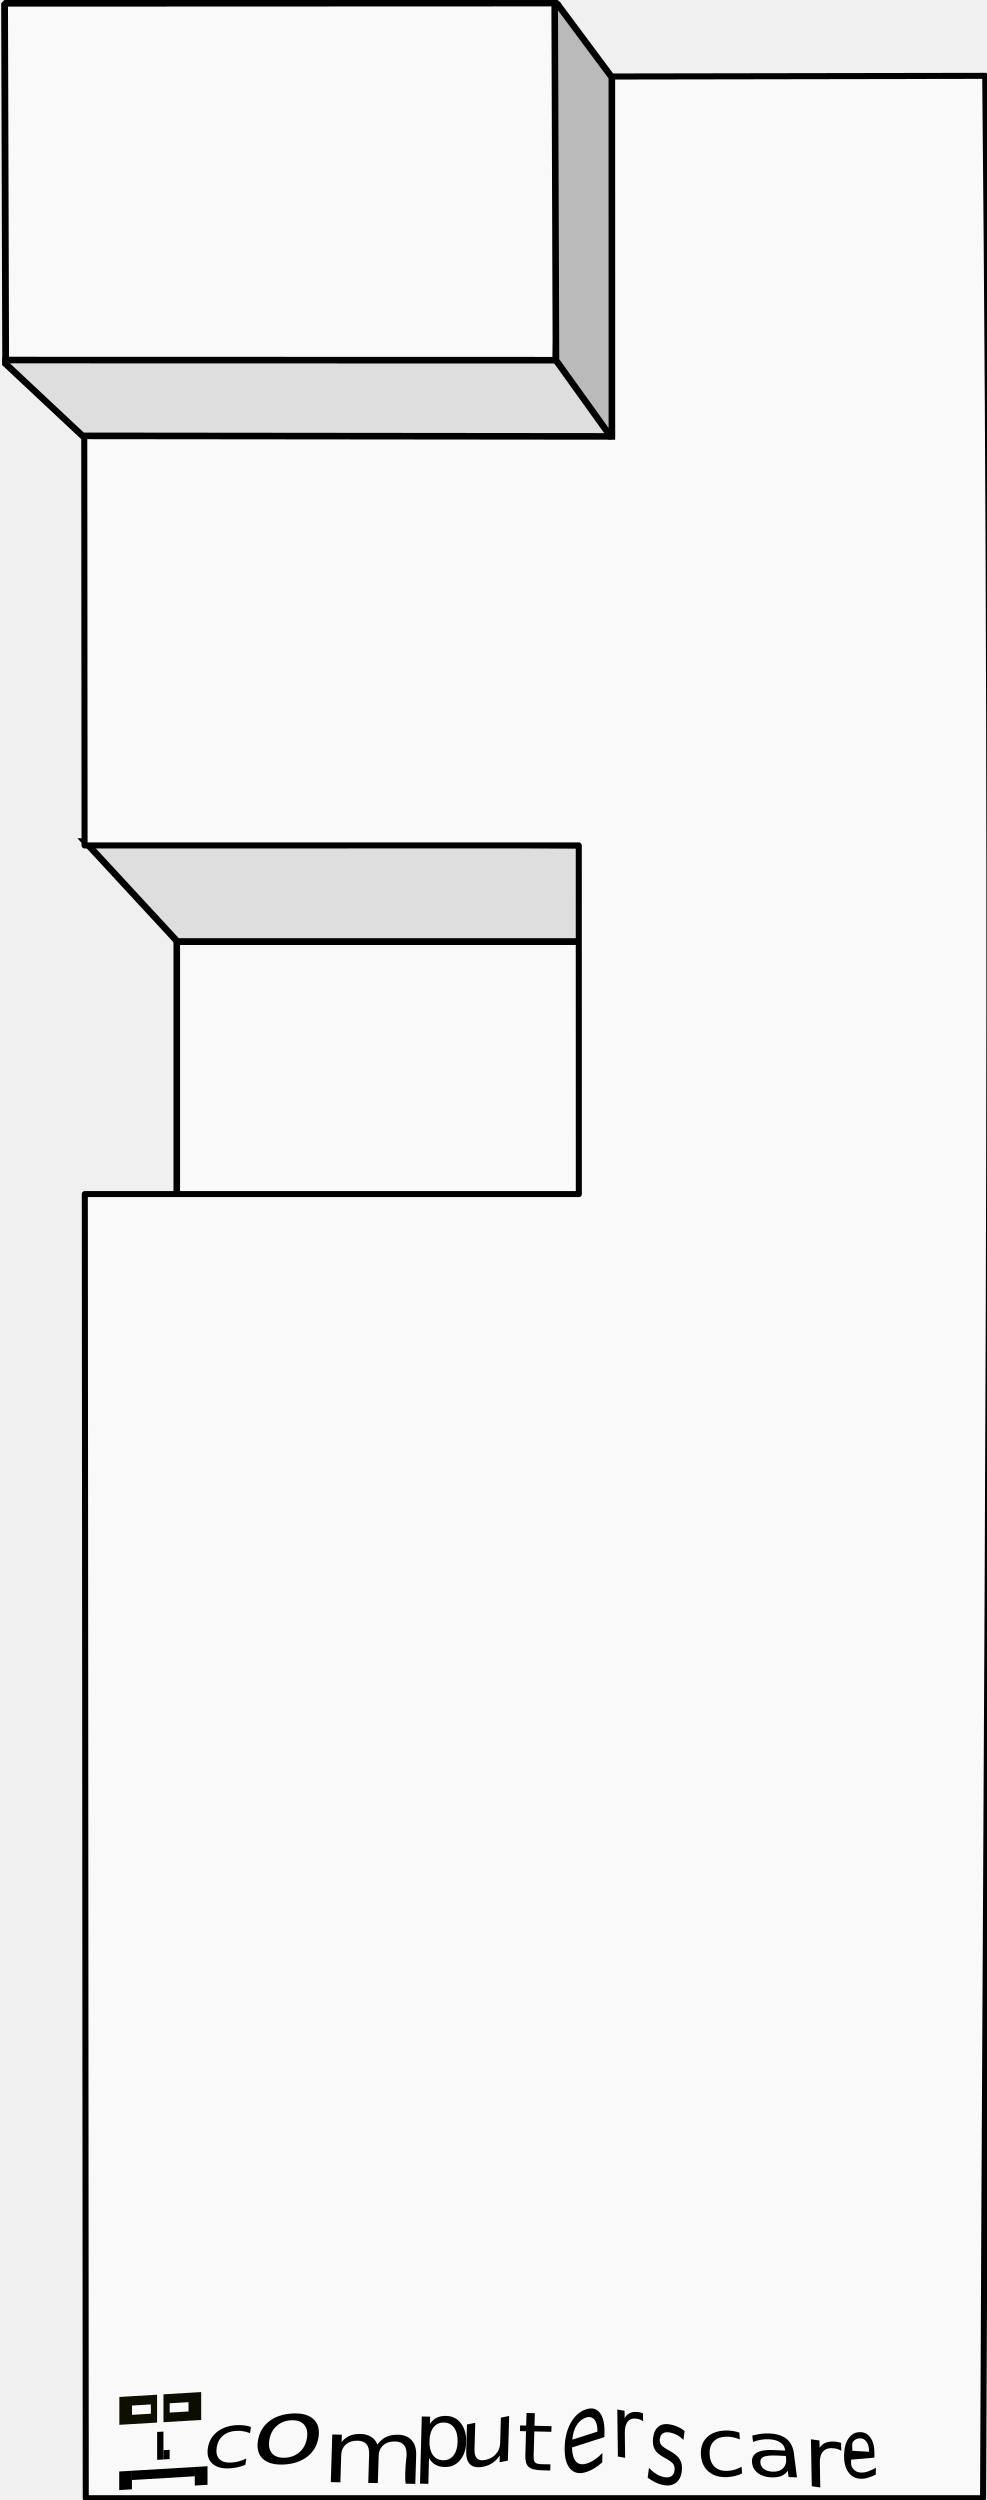
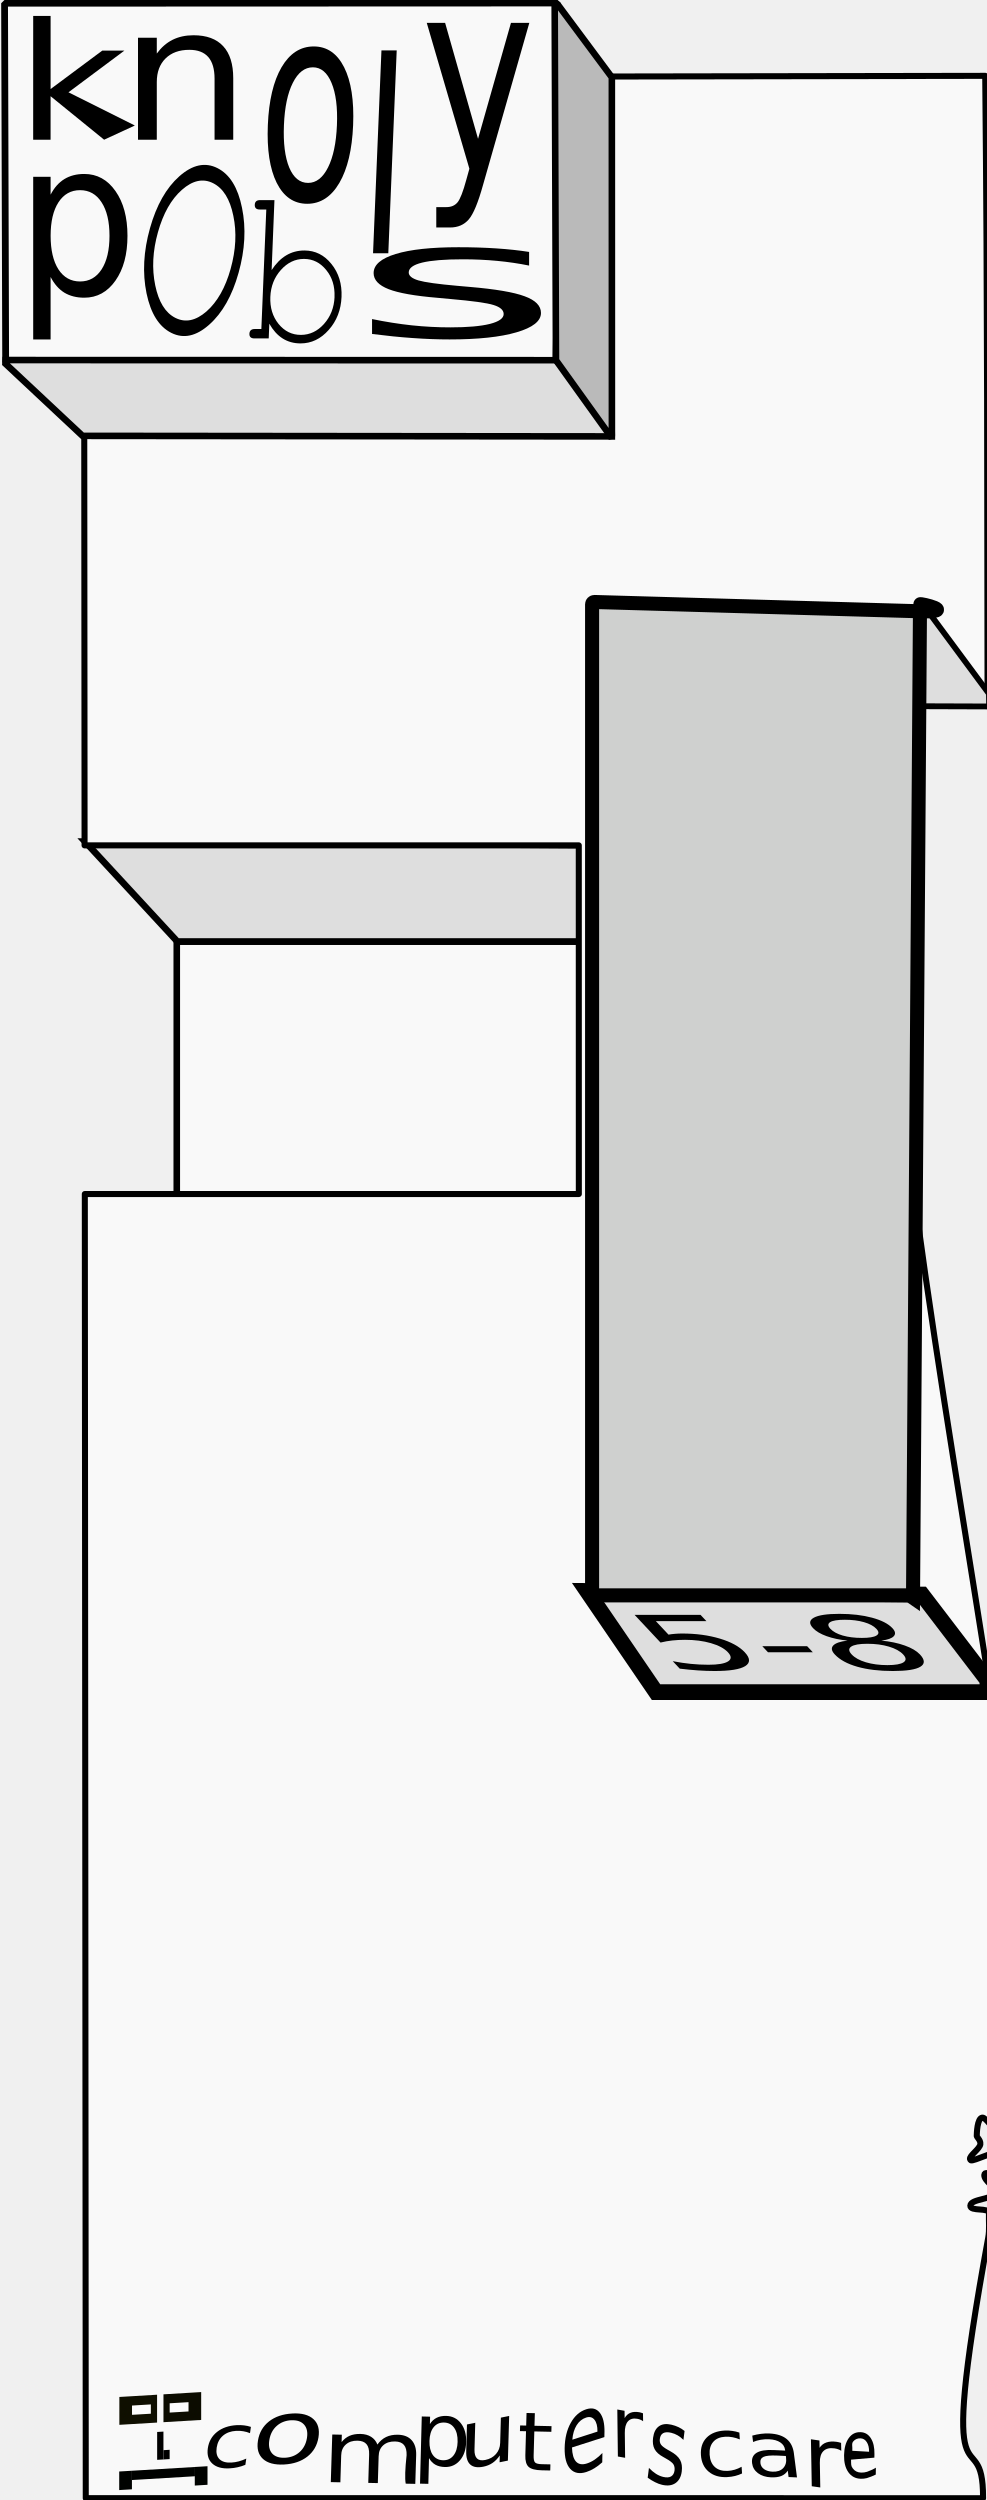
<svg xmlns="http://www.w3.org/2000/svg" width="150" height="380" viewBox="0 0 39.688 100.542" version="1.1" id="svg8" style="enable-background:new">
  <defs id="defs2">
    </defs>
  <g id="layer1" transform="translate(0,-196.4583)" style="display:none">
    <path style="opacity:1;vector-effect:none;fill:#f0f0f0;fill-opacity:1;fill-rule:evenodd;stroke:none;stroke-width:0.486;stroke-linecap:butt;stroke-linejoin:round;stroke-miterlimit:4;stroke-dasharray:none;stroke-dashoffset:0;stroke-opacity:1;paint-order:normal" d="M 0,196.458 H 23.812 V 297 H 0 Z" id="rect817" />
    <text xml:space="preserve" style="font-style:normal;font-weight:normal;font-size:10.583px;line-height:1.25;font-family:sans-serif;letter-spacing:0px;word-spacing:0px;fill:#000000;fill-opacity:1;stroke:none;stroke-width:0.265" x="8.215" y="295.577" id="text1490" transform="rotate(1.446883)">
      <tspan id="tspan1488" x="8.215" y="295.577" style="font-style:normal;font-variant:normal;font-weight:normal;font-stretch:normal;font-size:2.822px;font-family:sans-serif;-inkscape-font-specification:'sans-serif, Normal';font-variant-ligatures:normal;font-variant-caps:normal;font-variant-numeric:normal;font-feature-settings:normal;text-align:start;writing-mode:lr-tb;text-anchor:start;stroke-width:0.265">computerscare</tspan>
    </text>
    <text transform="rotate(-5.998983)" id="text1494" y="288.031" x="-28.71" style="font-style:normal;font-weight:normal;font-size:10.583px;line-height:1.25;font-family:sans-serif;letter-spacing:0px;word-spacing:0px;fill:#000000;fill-opacity:1;stroke:none;stroke-width:0.265" xml:space="preserve">
      <tspan style="font-style:normal;font-variant:normal;font-weight:normal;font-stretch:normal;font-size:2.822px;font-family:sans-serif;-inkscape-font-specification:'sans-serif, Normal';font-variant-ligatures:normal;font-variant-caps:normal;font-variant-numeric:normal;font-feature-settings:normal;text-align:start;writing-mode:lr-tb;text-anchor:start;stroke-width:0.265" y="288.031" x="-28.71" id="tspan1492">trg</tspan>
    </text>
    <text xml:space="preserve" style="font-style:normal;font-weight:normal;font-size:10.583px;line-height:1.25;font-family:sans-serif;letter-spacing:0px;word-spacing:0px;fill:#000000;fill-opacity:1;stroke:none;stroke-width:0.265" x="20.712" y="288.872" id="text1498" transform="rotate(1.971473)">
      <tspan id="tspan1496" x="20.712" y="288.872" style="font-style:normal;font-variant:normal;font-weight:normal;font-stretch:normal;font-size:2.822px;font-family:sans-serif;-inkscape-font-specification:'sans-serif, Normal';font-variant-ligatures:normal;font-variant-caps:normal;font-variant-numeric:normal;font-feature-settings:normal;text-align:start;writing-mode:lr-tb;text-anchor:start;stroke-width:0.265">in</tspan>
    </text>
    <text transform="rotate(0.4974611)" id="text1521" y="289.162" x="20.315" style="font-style:normal;font-weight:normal;font-size:10.583px;line-height:1.25;font-family:sans-serif;letter-spacing:0px;word-spacing:0px;fill:#000000;fill-opacity:1;stroke:none;stroke-width:0.265" xml:space="preserve">
      <tspan style="font-style:normal;font-variant:normal;font-weight:normal;font-stretch:normal;font-size:3.175px;font-family:sans-serif;-inkscape-font-specification:'sans-serif, Normal';font-variant-ligatures:normal;font-variant-caps:normal;font-variant-numeric:normal;font-feature-settings:normal;text-align:start;writing-mode:lr-tb;text-anchor:start;stroke-width:0.265" y="289.162" x="20.315" id="tspan1519">clr</tspan>
    </text>
    <text transform="matrix(1.013934,-0.02825079,0.06854811,0.9843481,0,0)" id="text1645" y="204.612" x="-10.296" style="font-style:normal;font-weight:normal;font-size:10.747px;line-height:1.25;font-family:sans-serif;letter-spacing:0px;word-spacing:0px;fill:#000000;fill-opacity:1;stroke:none;stroke-width:0.269" xml:space="preserve">
      <tspan style="font-style:normal;font-variant:normal;font-weight:normal;font-stretch:normal;font-size:5.015px;font-family:sans-serif;-inkscape-font-specification:'sans-serif, Normal';font-variant-ligatures:normal;font-variant-caps:normal;font-variant-numeric:normal;font-feature-settings:normal;text-align:start;writing-mode:lr-tb;text-anchor:start;stroke-width:0.269" y="204.612" x="-10.296" id="tspan1643">debug</tspan>
    </text>
  </g>
  <g id="layer3" />
  <g style="display:inline" transform="translate(0,-196.4583)" id="g1669">
    <rect style="fill:#f9f9f9;fill-opacity:1;stroke:#000000;stroke-width:0.265;stroke-linejoin:bevel;stroke-miterlimit:4;stroke-dasharray:none;stroke-opacity:1" id="rect4032" width="17.306" height="14.874" x="7.109" y="234.325" />
    <path style="fill:#dedede;fill-opacity:1;stroke:#000000;stroke-width:0.268px;stroke-linecap:butt;stroke-linejoin:miter;stroke-opacity:1" d="m 3.42,230.306 3.711,4.017 H 25.159 l -1.856,-3.877 z" id="path4030" />
-     <path id="path1647" d="m 3.378,199.571 36.245,-0.063 c 0.362,36.387 0.049,63.573 -0.087,97.422 l -36.087,-9.6e-4 -0.026,-35.914 -0.012,-16.535 19.868,-2.7e-4 -0.002,-14.022 -19.876,3.6e-4 z" style="opacity:1;vector-effect:none;fill:#f9f9f9;fill-opacity:1;fill-rule:evenodd;stroke:#000000;stroke-width:0.243;stroke-linecap:butt;stroke-linejoin:round;stroke-miterlimit:4;stroke-dasharray:none;stroke-dashoffset:0;stroke-opacity:1;paint-order:normal" />
+     <path id="path1647" d="m 3.378,199.571 36.245,-0.063 c 0.094,9.407 0.076,16.809 0.094,25.26 5.67e-4,0.265 -4.509,-0.331 -4.508,-0.066 0.026,13.202 2.791,27.874 4.704,40.346 0.123,0.8 0.037,-1.017 0.066,-0.196 0.184,5.045 0.198,11.493 0.04,17.272 -0.002,0.062 -0.374,-0.521 -0.512,-0.503 -0.212,0.027 -0.222,0.644 -0.225,0.739 -0.001,0.051 0.216,0.214 0.124,0.397 -0.112,0.222 -0.525,0.473 -0.358,0.583 0.082,0.055 1.093,-0.423 1.152,-0.357 0.155,0.175 0.133,0.421 -0.042,0.483 -0.388,0.137 0.249,0.391 0.247,0.459 -0.009,0.268 -0.812,-0.261 -0.82,0.003 -0.007,0.256 0.429,0.443 0.422,0.699 -0.009,0.289 -0.976,0.25 -0.984,0.538 -0.007,0.25 0.757,0.055 0.75,0.304 -0.01,0.327 0.03,0.659 -0.029,0.981 -2.148,11.758 -0.194,7.111 -0.208,10.478 l -36.087,-9.6e-4 -0.026,-35.914 -0.012,-16.535 19.868,-2.7e-4 -0.002,-14.022 -19.876,3.6e-4 z" style="opacity:1;vector-effect:none;fill:#f9f9f9;fill-opacity:1;fill-rule:evenodd;stroke:#000000;stroke-width:0.243;stroke-linecap:butt;stroke-linejoin:round;stroke-miterlimit:4;stroke-dasharray:none;stroke-dashoffset:0;stroke-opacity:1;paint-order:normal" />
    <g aria-label="computerscare" transform="matrix(1.312327,0.02710821,-0.03314708,1.073241,7.048975,-22.59482)" style="font-style:normal;font-weight:normal;font-size:10.583px;line-height:1.25;font-family:sans-serif;letter-spacing:0px;word-spacing:0px;fill:#000000;fill-opacity:1;stroke:none;stroke-width:0.265" id="text1651">
      <path d="m 9.764,294.798 -0.022,0.237 q -0.103,-0.049 -0.21,-0.067 -0.106,-0.02 -0.217,-0.009 -0.249,0.024 -0.401,0.194 -0.152,0.169 -0.179,0.451 -0.027,0.283 0.096,0.427 0.123,0.143 0.372,0.119 0.111,-0.011 0.222,-0.05 0.113,-0.041 0.227,-0.11 l -0.022,0.234 q -0.112,0.06 -0.23,0.096 -0.116,0.036 -0.246,0.048 -0.352,0.034 -0.538,-0.166 -0.186,-0.199 -0.151,-0.572 0.036,-0.378 0.265,-0.614 0.23,-0.236 0.595,-0.271 0.118,-0.011 0.228,0.003 0.11,0.013 0.211,0.051 z" style="font-style:normal;font-variant:normal;font-weight:normal;font-stretch:normal;font-size:2.822px;font-family:sans-serif;-inkscape-font-specification:'sans-serif, Normal';font-variant-ligatures:normal;font-variant-caps:normal;font-variant-numeric:normal;font-feature-settings:normal;text-align:start;writing-mode:lr-tb;text-anchor:start;stroke-width:0.265" id="path1701" />
      <path d="m 10.992,294.519 q -0.266,0.024 -0.441,0.227 -0.175,0.201 -0.21,0.529 -0.035,0.327 0.098,0.503 0.135,0.173 0.403,0.15 0.265,-0.024 0.439,-0.226 0.175,-0.203 0.21,-0.529 0.034,-0.324 -0.1,-0.499 -0.135,-0.177 -0.399,-0.153 z m 0.027,-0.254 q 0.432,-0.039 0.652,0.194 0.22,0.232 0.172,0.682 -0.048,0.448 -0.321,0.726 -0.274,0.276 -0.706,0.315 -0.434,0.039 -0.653,-0.193 -0.218,-0.234 -0.17,-0.682 0.048,-0.45 0.32,-0.726 0.274,-0.276 0.707,-0.315 z" style="font-style:normal;font-variant:normal;font-weight:normal;font-stretch:normal;font-size:2.822px;font-family:sans-serif;-inkscape-font-specification:'sans-serif, Normal';font-variant-ligatures:normal;font-variant-caps:normal;font-variant-numeric:normal;font-feature-settings:normal;text-align:start;writing-mode:lr-tb;text-anchor:start;stroke-width:0.327" id="path1703" />
      <path d="m 13.654,295.364 c 0.073,-0.132 0.16,-0.229 0.261,-0.291 0.101,-0.063 0.221,-0.094 0.358,-0.094 0.185,-7e-5 0.328,0.065 0.428,0.196 0.1,0.13 0.151,0.314 0.151,0.554 l 1.71e-4,1.077 -0.293,-2.2e-4 c -0.034,-0.186 -0.033,-0.546 -1.27e-4,-1.067 5e-6,-0.171 -0.03,-0.298 -0.09,-0.381 -0.06,-0.083 -0.152,-0.124 -0.276,-0.124 -0.151,-1e-5 -0.27,0.05 -0.358,0.151 -0.088,0.101 -0.132,0.238 -0.131,0.413 l 7.4e-5,1.008 -0.293,-2.2e-4 -1.26e-4,-1.067 c 1.1e-5,-0.172 -0.03,-0.299 -0.09,-0.381 -0.06,-0.083 -0.153,-0.124 -0.279,-0.124 -0.149,-3e-5 -0.267,0.051 -0.355,0.153 -0.088,0.101 -0.132,0.238 -0.131,0.411 l 7.3e-5,1.008 -0.293,-2.3e-4 -2.73e-4,-1.784 0.293,2.2e-4 7.1e-5,0.277 c 0.067,-0.109 0.146,-0.19 0.239,-0.242 0.093,-0.052 0.203,-0.078 0.331,-0.078 0.129,1e-5 0.238,0.033 0.328,0.099 0.091,0.066 0.158,0.161 0.201,0.287 z" style="font-style:normal;font-variant:normal;font-weight:normal;font-stretch:normal;font-size:2.822px;font-family:sans-serif;-inkscape-font-specification:'sans-serif, Normal';font-variant-ligatures:normal;font-variant-caps:normal;font-variant-numeric:normal;font-feature-settings:normal;text-align:start;writing-mode:lr-tb;text-anchor:start;stroke-width:0.305" id="path1705" />
      <path d="m 15.248,295.828 0.004,0.967 -0.255,-10e-4 -0.01,-2.517 0.255,10e-4 0.001,0.277 q 0.079,-0.162 0.2,-0.24 0.122,-0.079 0.292,-0.078 0.281,10e-4 0.457,0.266 0.177,0.265 0.179,0.694 0.002,0.43 -0.174,0.693 -0.174,0.263 -0.455,0.262 -0.17,-7.7e-4 -0.292,-0.079 -0.122,-0.08 -0.202,-0.243 z m 0.86,-0.633 q -0.001,-0.33 -0.118,-0.518 -0.115,-0.189 -0.316,-0.19 -0.201,-9.2e-4 -0.316,0.187 -0.114,0.187 -0.112,0.517 0.001,0.33 0.116,0.52 0.116,0.188 0.318,0.189 0.201,9.1e-4 0.315,-0.186 0.115,-0.188 0.114,-0.519 z" style="font-style:normal;font-variant:normal;font-weight:normal;font-stretch:normal;font-size:2.822px;font-family:sans-serif;-inkscape-font-specification:'sans-serif, Normal';font-variant-ligatures:normal;font-variant-caps:normal;font-variant-numeric:normal;font-feature-settings:normal;text-align:start;writing-mode:lr-tb;text-anchor:start;stroke-width:0.288" id="path1707" />
      <path d="m 16.381,295.553 -0.002,-1.012 0.252,-0.069 0.002,1.002 q 4.63e-4,0.237 0.086,0.334 0.085,0.095 0.255,0.048 0.204,-0.056 0.321,-0.23 0.119,-0.174 0.118,-0.419 l -0.002,-0.948 0.252,-0.069 0.003,1.673 -0.252,0.069 -5.02e-4,-0.257 q -0.091,0.177 -0.213,0.285 -0.12,0.106 -0.28,0.15 -0.264,0.072 -0.401,-0.069 -0.137,-0.142 -0.138,-0.487 z" style="font-style:normal;font-variant:normal;font-weight:normal;font-stretch:normal;font-size:2.822px;font-family:sans-serif;-inkscape-font-specification:'sans-serif, Normal';font-variant-ligatures:normal;font-variant-caps:normal;font-variant-numeric:normal;font-feature-settings:normal;text-align:start;writing-mode:lr-tb;text-anchor:start;stroke-width:0.275" id="path1709" />
      <path d="m 18.447,294.066 8.5e-4,0.472 0.522,0.001 3.82e-4,0.212 -0.522,-10e-4 0.002,0.902 q 3.66e-4,0.203 0.051,0.261 0.052,0.058 0.211,0.058 l 0.26,5e-4 4.11e-4,0.229 -0.26,-5.1e-4 q -0.294,-5.7e-4 -0.405,-0.118 -0.112,-0.119 -0.112,-0.431 l -0.002,-0.902 -0.186,-3.6e-4 -3.82e-4,-0.212 0.186,3.6e-4 -8.5e-4,-0.472 z" style="font-style:normal;font-variant:normal;font-weight:normal;font-stretch:normal;font-size:2.822px;font-family:sans-serif;-inkscape-font-specification:'sans-serif, Normal';font-variant-ligatures:normal;font-variant-caps:normal;font-variant-numeric:normal;font-feature-settings:normal;text-align:start;writing-mode:lr-tb;text-anchor:start;stroke-width:0.275" id="path1711" />
      <path d="m 20.597,294.727 0.002,0.181 -0.982,0.413 q 0.018,0.376 0.138,0.528 0.122,0.149 0.334,0.06 0.123,-0.052 0.237,-0.152 0.116,-0.101 0.228,-0.253 l 0.004,0.35 q -0.114,0.133 -0.234,0.228 -0.12,0.095 -0.244,0.147 -0.311,0.131 -0.497,-0.106 -0.184,-0.238 -0.19,-0.773 -0.006,-0.553 0.163,-0.949 0.17,-0.399 0.462,-0.521 0.262,-0.11 0.418,0.12 0.156,0.227 0.162,0.73 z m -0.215,-0.019 q -0.005,-0.303 -0.104,-0.443 -0.097,-0.141 -0.255,-0.075 -0.179,0.075 -0.285,0.295 -0.105,0.22 -0.118,0.545 z" style="font-style:normal;font-variant:normal;font-weight:normal;font-stretch:normal;font-size:2.822px;font-family:sans-serif;-inkscape-font-specification:'sans-serif, Normal';font-variant-ligatures:normal;font-variant-caps:normal;font-variant-numeric:normal;font-feature-settings:normal;text-align:start;writing-mode:lr-tb;text-anchor:start;stroke-width:0.294" id="path1713" />
      <path d="m 21.77,294.285 q -0.038,-0.035 -0.084,-0.056 -0.044,-0.022 -0.097,-0.032 -0.188,-0.036 -0.284,0.105 -0.095,0.14 -0.084,0.438 l 0.033,0.927 -0.223,-0.042 -0.062,-1.76 0.223,0.042 0.01,0.273 q 0.064,-0.147 0.174,-0.203 0.109,-0.057 0.27,-0.027 0.023,0.004 0.051,0.014 0.028,0.009 0.062,0.023 z" style="font-style:normal;font-variant:normal;font-weight:normal;font-stretch:normal;font-size:2.822px;font-family:sans-serif;-inkscape-font-specification:'sans-serif, Normal';font-variant-ligatures:normal;font-variant-caps:normal;font-variant-numeric:normal;font-feature-settings:normal;text-align:start;writing-mode:lr-tb;text-anchor:start;stroke-width:0.263" id="path1715" />
      <path d="m 23.049,294.616 -0.026,0.336 q -0.085,-0.101 -0.18,-0.165 -0.095,-0.064 -0.2,-0.092 -0.159,-0.042 -0.246,0.019 -0.086,0.06 -0.098,0.223 -0.01,0.124 0.042,0.21 0.052,0.084 0.219,0.193 l 0.071,0.046 q 0.222,0.141 0.306,0.314 0.085,0.172 0.064,0.437 -0.024,0.301 -0.182,0.44 -0.157,0.138 -0.408,0.073 -0.105,-0.027 -0.216,-0.092 -0.11,-0.062 -0.231,-0.163 l 0.029,-0.367 q 0.111,0.133 0.222,0.216 0.111,0.08 0.224,0.11 0.151,0.04 0.239,-0.024 0.088,-0.066 0.101,-0.222 0.011,-0.145 -0.042,-0.238 -0.052,-0.092 -0.246,-0.216 l -0.072,-0.048 q -0.194,-0.121 -0.271,-0.288 -0.077,-0.168 -0.057,-0.419 0.024,-0.305 0.167,-0.437 0.143,-0.132 0.383,-0.07 0.119,0.031 0.221,0.087 0.102,0.056 0.186,0.137 z" style="font-style:normal;font-variant:normal;font-weight:normal;font-stretch:normal;font-size:2.822px;font-family:sans-serif;-inkscape-font-specification:'sans-serif, Normal';font-variant-ligatures:normal;font-variant-caps:normal;font-variant-numeric:normal;font-feature-settings:normal;text-align:start;writing-mode:lr-tb;text-anchor:start;stroke-width:0.291" id="path1717" />
      <path d="m 24.729,294.636 0.02,0.254 q -0.112,-0.054 -0.223,-0.076 -0.11,-0.023 -0.22,-0.014 -0.246,0.021 -0.368,0.202 -0.123,0.179 -0.099,0.482 0.024,0.303 0.173,0.46 0.149,0.155 0.395,0.134 0.11,-0.009 0.215,-0.05 0.106,-0.042 0.208,-0.115 l 0.02,0.251 q -0.102,0.062 -0.213,0.099 -0.111,0.036 -0.238,0.048 -0.347,0.03 -0.571,-0.187 -0.223,-0.217 -0.255,-0.617 -0.032,-0.405 0.156,-0.655 0.189,-0.25 0.549,-0.282 0.117,-0.011 0.23,0.007 0.113,0.015 0.222,0.058 z" style="font-style:normal;font-variant:normal;font-weight:normal;font-stretch:normal;font-size:2.822px;font-family:sans-serif;-inkscape-font-specification:'sans-serif, Normal';font-variant-ligatures:normal;font-variant-caps:normal;font-variant-numeric:normal;font-feature-settings:normal;text-align:start;writing-mode:lr-tb;text-anchor:start;stroke-width:0.275" id="path1719" />
      <path d="m 25.917,295.466 q -0.313,-0.009 -0.425,0.059 -0.111,0.068 -0.089,0.24 0.018,0.137 0.119,0.221 0.102,0.082 0.258,0.087 0.215,0.006 0.324,-0.141 0.111,-0.149 0.078,-0.4 l -0.007,-0.057 z m 0.502,-0.091 0.117,0.894 -0.258,-0.008 -0.031,-0.238 q -0.07,0.14 -0.193,0.205 -0.123,0.063 -0.314,0.058 -0.242,-0.007 -0.403,-0.146 -0.16,-0.14 -0.189,-0.366 -0.035,-0.264 0.125,-0.393 0.161,-0.129 0.513,-0.119 l 0.362,0.011 -0.003,-0.025 q -0.023,-0.178 -0.154,-0.278 -0.129,-0.101 -0.342,-0.108 -0.135,-0.004 -0.258,0.025 -0.124,0.029 -0.233,0.089 l -0.031,-0.238 q 0.135,-0.05 0.265,-0.073 0.13,-0.024 0.256,-0.02 0.341,0.01 0.533,0.191 0.192,0.181 0.239,0.539 z" style="font-style:normal;font-variant:normal;font-weight:normal;font-stretch:normal;font-size:2.822px;font-family:sans-serif;-inkscape-font-specification:'sans-serif, Normal';font-variant-ligatures:normal;font-variant-caps:normal;font-variant-numeric:normal;font-feature-settings:normal;text-align:start;writing-mode:lr-tb;text-anchor:start;stroke-width:0.269" id="path1721" />
      <path d="m 27.867,295.238 q -0.045,-0.035 -0.098,-0.055 -0.052,-0.022 -0.114,-0.031 -0.221,-0.033 -0.334,0.11 -0.111,0.141 -0.099,0.439 l 0.037,0.926 -0.262,-0.039 -0.07,-1.758 0.262,0.039 0.011,0.273 q 0.076,-0.148 0.204,-0.205 0.129,-0.059 0.317,-0.031 0.027,0.004 0.06,0.013 0.033,0.008 0.073,0.022 z" style="font-style:normal;font-variant:normal;font-weight:normal;font-stretch:normal;font-size:2.822px;font-family:sans-serif;-inkscape-font-specification:'sans-serif, Normal';font-variant-ligatures:normal;font-variant-caps:normal;font-variant-numeric:normal;font-feature-settings:normal;text-align:start;writing-mode:lr-tb;text-anchor:start;stroke-width:0.285" id="path1723" />
      <path d="m 28.886,295.335 0.001,0.134 -0.712,0.093 c 0.009,0.188 -0.001,0.226 0.061,0.326 0.062,0.099 0.148,0.149 0.258,0.151 0.063,0.001 0.124,-0.011 0.183,-0.035 0.059,-0.025 0.208,-0.109 0.266,-0.16 l 0.003,0.258 c -0.059,0.041 -0.209,0.118 -0.271,0.139 -0.062,0.021 -0.125,0.031 -0.189,0.029 -0.16,-0.003 -0.288,-0.082 -0.383,-0.238 -0.095,-0.156 -0.143,-0.365 -0.146,-0.628 -0.003,-0.272 0.039,-0.487 0.126,-0.645 0.087,-0.159 0.206,-0.237 0.357,-0.234 0.135,0.002 0.242,0.076 0.322,0.222 0.08,0.145 0.122,0.341 0.124,0.588 z m -0.166,-0.083 c -0.003,-0.149 -0.029,-0.269 -0.08,-0.359 -0.05,-0.09 -0.115,-0.135 -0.197,-0.137 -0.092,-0.002 -0.165,0.04 -0.22,0.125 -0.054,0.085 -0.011,0.192 -0.018,0.348 z" style="font-style:normal;font-variant:normal;font-weight:normal;font-stretch:normal;font-size:2.822px;font-family:sans-serif;-inkscape-font-specification:'sans-serif, Normal';font-variant-ligatures:normal;font-variant-caps:normal;font-variant-numeric:normal;font-feature-settings:normal;text-align:start;writing-mode:lr-tb;text-anchor:start;stroke-width:0.221" id="path1725" />
    </g>
    <g id="g9547" transform="matrix(0.1897889,-0.01134475,0,0.2804223,2.525298,290.3786)">
      <g style="display:inline" id="layer4" />
      <path id="rect5872" d="m 11.987,9.323 h 7.992 v 3.996 h -7.992 z" style="opacity:1;fill:#0f0f00;fill-opacity:1;stroke:#000000;stroke-width:0;stroke-miterlimit:4;stroke-dasharray:none;stroke-opacity:1" />
      <path id="rect5874" d="m 14.667,10.662 h 3.996 v 1.332 h -3.996 z" style="opacity:1;fill:#ffffff;fill-opacity:0.986;stroke:#000000;stroke-width:0;stroke-miterlimit:4;stroke-dasharray:none;stroke-opacity:1" />
      <path id="rect5878" d="m -29.324,9.323 h 7.99 v 3.996 h -7.99 z" style="opacity:1;fill:#0c0c00;fill-opacity:1;stroke:#000000;stroke-width:0;stroke-miterlimit:4;stroke-dasharray:none;stroke-opacity:1" transform="scale(-1,1)" />
      <path id="rect5880" d="m -26.644,10.662 h 3.995 v 1.332 h -3.995 z" style="opacity:1;fill:#ffffff;fill-opacity:0.986;stroke:#000000;stroke-width:0;stroke-miterlimit:4;stroke-dasharray:none;stroke-opacity:1" transform="scale(-1,1)" />
      <path id="rect5882" d="m 19.995,14.667 h 1.332 v 3.996 h -1.332 z" style="opacity:1;fill:#000000;fill-opacity:1;stroke:#000000;stroke-width:0;stroke-miterlimit:4;stroke-dasharray:none;stroke-opacity:1" />
      <path id="rect5884" d="m 21.327,17.331 h 1.316 v 1.332 h -1.316 z" style="opacity:1;fill:#000000;fill-opacity:1;stroke:#000000;stroke-width:0;stroke-miterlimit:4;stroke-dasharray:none;stroke-opacity:1" />
      <path id="rect5886" d="m 11.955,20.011 h 2.696 v 2.664 h -2.696 z" style="opacity:1;fill:#000200;fill-opacity:1;stroke:#000000;stroke-width:0;stroke-miterlimit:4;stroke-dasharray:none;stroke-opacity:1" />
      <path id="rect5888" d="m 27.97,20.011 h 2.696 v 2.664 h -2.696 z" style="opacity:1;fill:#000200;fill-opacity:1;stroke:#000000;stroke-width:0;stroke-miterlimit:4;stroke-dasharray:none;stroke-opacity:1" />
      <path id="rect5890" d="m 14.651,20.011 h 13.352 v 1.332 H 14.651 Z" style="opacity:1;fill:#000200;fill-opacity:1;stroke:#000000;stroke-width:0;stroke-miterlimit:4;stroke-dasharray:none;stroke-opacity:1" />
    </g>
    <path style="opacity:1;vector-effect:none;fill:#f9f9f9;fill-opacity:1;fill-rule:evenodd;stroke:#000000;stroke-width:0.273;stroke-linecap:butt;stroke-linejoin:bevel;stroke-miterlimit:4;stroke-dasharray:none;stroke-dashoffset:0;stroke-opacity:1;paint-order:normal" d="m 0.184,196.588 22.227,-0.009 c 0.222,5.396 0.03,9.427 -0.053,14.447 l -22.13,-1.5e-4 z" id="path4018" />
    <path style="fill:#dedede;fill-opacity:1;stroke:#000000;stroke-width:0.265;stroke-linecap:round;stroke-linejoin:miter;stroke-miterlimit:4;stroke-dasharray:none;stroke-opacity:1" d="m 0.226,210.938 -0.008,0.145 3.101,2.904 21.286,0.022 -0.021,-0.975 -2.227,-2.09 z" id="path4020" />
    <path style="fill:#bababa;fill-opacity:1;stroke:#000000;stroke-width:0.265;stroke-linecap:butt;stroke-linejoin:bevel;stroke-miterlimit:4;stroke-dasharray:none;stroke-opacity:1" d="m 22.308,196.582 0.13,0.067 2.169,2.918 0.002,14.387 -0.008,0.116 -2.242,-3.125 z" id="path4022" />
+     <g aria-label="knoly pobs" transform="matrix(0.9284581,0,0,0.5785003,24.941,34.74611)" style="font-style:normal;font-variant:normal;font-weight:normal;font-stretch:normal;font-size:8.347px;line-height:1.25;font-family:'.Al Tarikh PUA';-inkscape-font-specification:'.Al Tarikh PUA, Normal';font-variant-ligatures:normal;font-variant-caps:normal;font-variant-numeric:normal;font-feature-settings:normal;text-align:start;letter-spacing:0px;word-spacing:0px;writing-mode:lr-tb;text-anchor:start;fill:#000000;fill-opacity:1;stroke:none;stroke-width:0.209" id="text4592">
+       <path d="m -25.425,280.644 h 0.754 v 5.082 l 2.237,-2.671 h 0.958 l -2.421,2.898 2.875,2.309 -1.331,0.987 -2.319,-3.025 v 3.025 h -0.754 z" style="font-style:normal;font-variant:normal;font-weight:normal;font-stretch:normal;font-size:8.347px;font-family:'.Al Tarikh PUA';-inkscape-font-specification:'.Al Tarikh PUA, Normal';font-variant-ligatures:normal;font-variant-caps:normal;font-variant-numeric:normal;font-feature-settings:normal;text-align:start;writing-mode:lr-tb;text-anchor:start;stroke-width:0.243" id="path4602" />
+       <path d="m -16.76,284.969 v 4.28 h -0.809 v -4.242 q 0,-1.007 -0.273,-1.507 -0.273,-0.5 -0.818,-0.5 -0.655,0 -1.033,0.601 -0.378,0.601 -0.378,1.64 v 4.008 h -0.814 v -7.091 h 0.814 v 1.102 q 0.29,-0.639 0.682,-0.956 0.396,-0.317 0.91,-0.317 0.849,0 1.284,0.76 0.435,0.753 0.435,2.222 z" style="font-style:normal;font-variant:normal;font-weight:normal;font-stretch:normal;font-size:8.347px;font-family:'.Al Tarikh PUA';-inkscape-font-specification:'.Al Tarikh PUA, Normal';font-variant-ligatures:normal;font-variant-caps:normal;font-variant-numeric:normal;font-feature-settings:normal;text-align:start;writing-mode:lr-tb;text-anchor:start;stroke-width:0.27" id="path4604" />
+       <path d="m -13.31,284.216 q -0.532,0 -0.869,1.079 -0.337,1.07 -0.385,2.939 -0.048,1.869 0.229,2.948 0.281,1.07 0.817,1.07 0.528,0 0.865,-1.079 0.337,-1.079 0.385,-2.939 0.048,-1.851 -0.233,-2.93 -0.281,-1.088 -0.809,-1.088 z m 0.037,-1.451 q 0.862,0 1.317,1.451 0.455,1.451 0.389,4.018 -0.066,2.558 -0.596,4.018 -0.53,1.451 -1.392,1.451 -0.866,0 -1.321,-1.451 -0.451,-1.46 -0.385,-4.018 0.066,-2.567 0.592,-4.018 0.53,-1.451 1.396,-1.451 z" style="font-style:normal;font-variant:normal;font-weight:normal;font-stretch:normal;font-size:8.347px;font-family:'.Al Tarikh PUA';-inkscape-font-specification:'.Al Tarikh PUA, Normal';font-variant-ligatures:normal;font-variant-caps:normal;font-variant-numeric:normal;font-feature-settings:normal;text-align:start;writing-mode:lr-tb;text-anchor:start;stroke-width:0.296" id="path4606" />
+       <path d="m -10.34,283.039 h 0.661 l -0.364,14.103 h -0.661 z" style="font-style:normal;font-variant:normal;font-weight:normal;font-stretch:normal;font-size:8.347px;font-family:'.Al Tarikh PUA';-inkscape-font-specification:'.Al Tarikh PUA, Normal';font-variant-ligatures:normal;font-variant-caps:normal;font-variant-numeric:normal;font-feature-settings:normal;text-align:start;writing-mode:lr-tb;text-anchor:start;stroke-width:0.292" id="path4608" />
+       <path d="m -5.939,292.389 q -0.318,1.84 -0.619,2.401 -0.302,0.561 -0.807,0.561 H -7.965 v -1.417 h 0.44 q 0.31,0 0.481,-0.331 0.171,-0.331 0.379,-1.564 l 0.134,-0.773 -1.846,-10.139 h 0.795 l 1.426,8.06 1.426,-8.06 h 0.795 z" style="font-style:normal;font-variant:normal;font-weight:normal;font-stretch:normal;font-size:8.347px;font-family:'.Al Tarikh PUA';-inkscape-font-specification:'.Al Tarikh PUA, Normal';font-variant-ligatures:normal;font-variant-caps:normal;font-variant-numeric:normal;font-feature-settings:normal;text-align:start;writing-mode:lr-tb;text-anchor:start;stroke-width:0.314" id="path4610" />
+       <path d="m -24.671,298.79 v 4.344 h -0.754 v -11.307 h 0.754 v 1.243 q 0.236,-0.731 0.595,-1.082 0.363,-0.358 0.864,-0.358 0.831,0 1.349,1.185 0.522,1.185 0.522,3.116 0,1.931 -0.522,3.116 -0.518,1.185 -1.349,1.185 -0.501,0 -0.864,-0.351 -0.359,-0.358 -0.595,-1.09 z m 2.551,-2.86 q 0,-1.485 -0.342,-2.326 -0.338,-0.848 -0.933,-0.848 -0.595,0 -0.937,0.848 -0.338,0.841 -0.338,2.326 0,1.485 0.338,2.333 0.342,0.841 0.937,0.841 0.595,0 0.933,-0.841 0.342,-0.848 0.342,-2.333 z" style="font-style:normal;font-variant:normal;font-weight:normal;font-stretch:normal;font-size:8.347px;font-family:'.Al Tarikh PUA';-inkscape-font-specification:'.Al Tarikh PUA, Normal';font-variant-ligatures:normal;font-variant-caps:normal;font-variant-numeric:normal;font-feature-settings:normal;text-align:start;writing-mode:lr-tb;text-anchor:start;stroke-width:0.28" id="path4612" />
+       <path d="m -16.529,298.504 q -0.417,2.388 -1.27,3.6 -0.848,1.215 -1.646,0.571 -0.798,-0.644 -1.071,-2.749 -0.271,-2.119 0.149,-4.521 0.42,-2.402 1.273,-3.614 0.853,-1.212 1.65,-0.568 0.798,0.644 1.064,2.759 0.271,2.119 -0.149,4.521 z m -0.344,-0.278 q 0.343,-1.965 0.117,-3.69 -0.219,-1.734 -0.876,-2.265 -0.653,-0.527 -1.353,0.465 -0.694,0.982 -1.037,2.947 -0.341,1.952 -0.117,3.69 0.224,1.738 0.872,2.261 0.653,0.527 1.351,-0.451 0.701,-0.992 1.044,-2.957 z" style="font-style:normal;font-variant:normal;font-weight:normal;font-stretch:normal;font-size:8.347px;font-family:'East Syriac Ctesiphon';-inkscape-font-specification:'East Syriac Ctesiphon, Normal';font-variant-ligatures:normal;font-variant-caps:normal;font-variant-numeric:normal;font-feature-settings:normal;text-align:start;writing-mode:lr-tb;text-anchor:start;stroke-width:0.43" id="path4614" />
+       <path d="m -12.069,300.177 q -0.035,1.355 -0.555,2.294 -0.516,0.939 -1.22,0.939 -0.872,0 -1.353,-1.371 l -0.026,1.024 h -0.62 q -0.224,0 -0.216,-0.323 0.009,-0.331 0.233,-0.331 h 0.284 l 0.214,-8.308 h -0.284 q -0.224,0 -0.215,-0.331 0.008,-0.323 0.232,-0.323 h 0.62 l -0.122,4.866 q 0.551,-1.363 1.419,-1.363 0.704,0 1.172,0.939 0.472,0.939 0.437,2.287 z m -0.304,0 q 0.029,-1.109 -0.36,-1.871 -0.388,-0.77 -0.964,-0.77 -0.572,0 -1,0.77 -0.428,0.77 -0.456,1.871 -0.029,1.109 0.356,1.879 0.388,0.762 0.965,0.762 0.58,0 1.004,-0.762 0.428,-0.77 0.457,-1.879 z" style="font-style:normal;font-variant:normal;font-weight:normal;font-stretch:normal;font-size:8.347px;font-family:'East Syriac Ctesiphon';-inkscape-font-specification:'East Syriac Ctesiphon, Normal';font-variant-ligatures:normal;font-variant-caps:normal;font-variant-numeric:normal;font-feature-settings:normal;text-align:start;writing-mode:lr-tb;text-anchor:start;stroke-width:0.284" id="path4616" />
+       <path d="m -3.944,297.051 v 0.948 q -0.667,-0.218 -1.385,-0.327 -0.718,-0.109 -1.487,-0.109 -1.171,0 -1.761,0.229 -0.581,0.229 -0.581,0.687 0,0.349 0.419,0.551 0.419,0.196 1.684,0.376 l 0.539,0.076 q 1.675,0.229 2.376,0.649 0.71,0.414 0.71,1.161 0,0.85 -1.06,1.346 -1.051,0.496 -2.898,0.496 -0.769,0 -1.607,-0.098 -0.829,-0.093 -1.752,-0.283 v -1.036 q 0.872,0.289 1.718,0.436 0.846,0.142 1.675,0.142 1.111,0 1.71,-0.24 0.598,-0.245 0.598,-0.687 0,-0.409 -0.436,-0.627 -0.427,-0.218 -1.889,-0.42 l -0.547,-0.082 q -1.462,-0.196 -2.111,-0.6 -0.65,-0.409 -0.65,-1.117 0,-0.861 0.957,-1.33 0.957,-0.469 2.718,-0.469 0.872,0 1.641,0.082 0.769,0.082 1.419,0.245 z" style="font-style:normal;font-variant:normal;font-weight:normal;font-stretch:normal;font-size:8.347px;font-family:'.Al Tarikh PUA';-inkscape-font-specification:'.Al Tarikh PUA, Normal';font-variant-ligatures:normal;font-variant-caps:normal;font-variant-numeric:normal;font-feature-settings:normal;text-align:start;writing-mode:lr-tb;text-anchor:start;stroke-width:0.349" id="path4618" />
+     </g>
+     <text xml:space="preserve" style="font-style:normal;font-weight:normal;font-size:10.583px;line-height:1.25;font-family:sans-serif;letter-spacing:0px;word-spacing:0px;fill:#000000;fill-opacity:1;stroke:none;stroke-width:0.265" x="-24.134" y="214.307" id="text4598">
+       <tspan id="tspan4596" x="-24.134" y="223.671" style="stroke-width:0.265" />
+     </text>
+     <path id="path4659" d="m 23.739,220.756 2.777,4.067 13.264,0.047 -0.007,-0.514 -2.558,-3.457 z" style="fill:#dedede;fill-opacity:1;stroke:#000000;stroke-width:0.234px;stroke-linecap:butt;stroke-linejoin:bevel;stroke-opacity:1" />
+     <path style="fill:#dedede;fill-opacity:1;stroke:#000000;stroke-width:0.634;stroke-linecap:butt;stroke-linejoin:miter;stroke-miterlimit:4;stroke-dasharray:none;stroke-opacity:1" d="m 23.606,260.443 2.777,4.067 h 13.116 0.257 l -0.06,-0.5 -2.615,-3.424 z" id="path4661" />
+     <path style="fill:#cfd0cf;fill-opacity:1;stroke:#000000;stroke-width:0.565;stroke-miterlimit:4;stroke-dasharray:none;stroke-opacity:1" d="m 23.906,220.668 13.094,0.374 c 1.538,0.044 3.6e-4,-0.332 -4e-6,-0.281 l -0.281,39.952 c 0,0 -0.135,-0.094 -0.187,-0.094 H 23.906 c -0.052,0 -0.094,-0.042 -0.094,-0.093 v -39.765 c 0,-0.052 0.042,-0.093 0.094,-0.093 z" id="rect4663" />
+     <g aria-label="5-8" transform="matrix(0.8567336,0,0.3561773,0.380112,-60.26482,168.9269)" style="font-style:normal;font-weight:normal;font-size:7.995px;line-height:1.25;font-family:sans-serif;letter-spacing:0px;word-spacing:0px;fill:#000000;fill-opacity:1;stroke:none;stroke-width:0.2" id="text4671">
+       <path d="m -1.013,243.285 h 3.096 v 0.664 h -2.373 v 1.429 q 0.172,-0.059 0.344,-0.086 0.172,-0.031 0.344,-0.031 0.976,0 1.546,0.535 0.57,0.535 0.57,1.448 0,0.941 -0.586,1.464 -0.586,0.519 -1.651,0.519 -0.367,0 -0.75,-0.062 -0.379,-0.062 -0.785,-0.187 v -0.792 q 0.351,0.191 0.726,0.285 0.375,0.094 0.792,0.094 0.675,0 1.07,-0.355 0.394,-0.355 0.394,-0.964 0,-0.609 -0.394,-0.964 -0.394,-0.355 -1.07,-0.355 -0.316,0 -0.632,0.07 -0.312,0.07 -0.64,0.219 z" style="stroke-width:0.2" id="path4673" />
+       <path d="m 3.605,246.603 h 2.104 v 0.64 H 3.605 Z" style="stroke-width:0.2" id="path4675" />
+       <path d="m 8.644,246.346 q -0.562,0 -0.886,0.301 -0.32,0.301 -0.32,0.828 0,0.527 0.32,0.828 0.324,0.301 0.886,0.301 0.562,0 0.886,-0.301 0.324,-0.304 0.324,-0.828 0,-0.527 -0.324,-0.828 -0.32,-0.301 -0.886,-0.301 z m -0.789,-0.336 q -0.507,-0.125 -0.792,-0.472 -0.281,-0.347 -0.281,-0.847 0,-0.699 0.496,-1.105 0.5,-0.406 1.366,-0.406 0.871,0 1.366,0.406 0.496,0.406 0.496,1.105 0,0.5 -0.285,0.847 -0.281,0.347 -0.785,0.472 0.57,0.133 0.886,0.519 0.32,0.386 0.32,0.945 0,0.847 -0.519,1.3 -0.515,0.453 -1.48,0.453 -0.964,0 -1.483,-0.453 -0.515,-0.453 -0.515,-1.3 0,-0.558 0.32,-0.945 0.32,-0.386 0.89,-0.519 z m -0.289,-1.245 q 0,0.453 0.281,0.707 0.285,0.254 0.796,0.254 0.507,0 0.792,-0.254 0.289,-0.254 0.289,-0.707 0,-0.453 -0.289,-0.707 -0.285,-0.254 -0.792,-0.254 -0.511,0 -0.796,0.254 -0.281,0.254 -0.281,0.707 z" style="stroke-width:0.2" id="path4677" />
+     </g>
  </g>
</svg>
